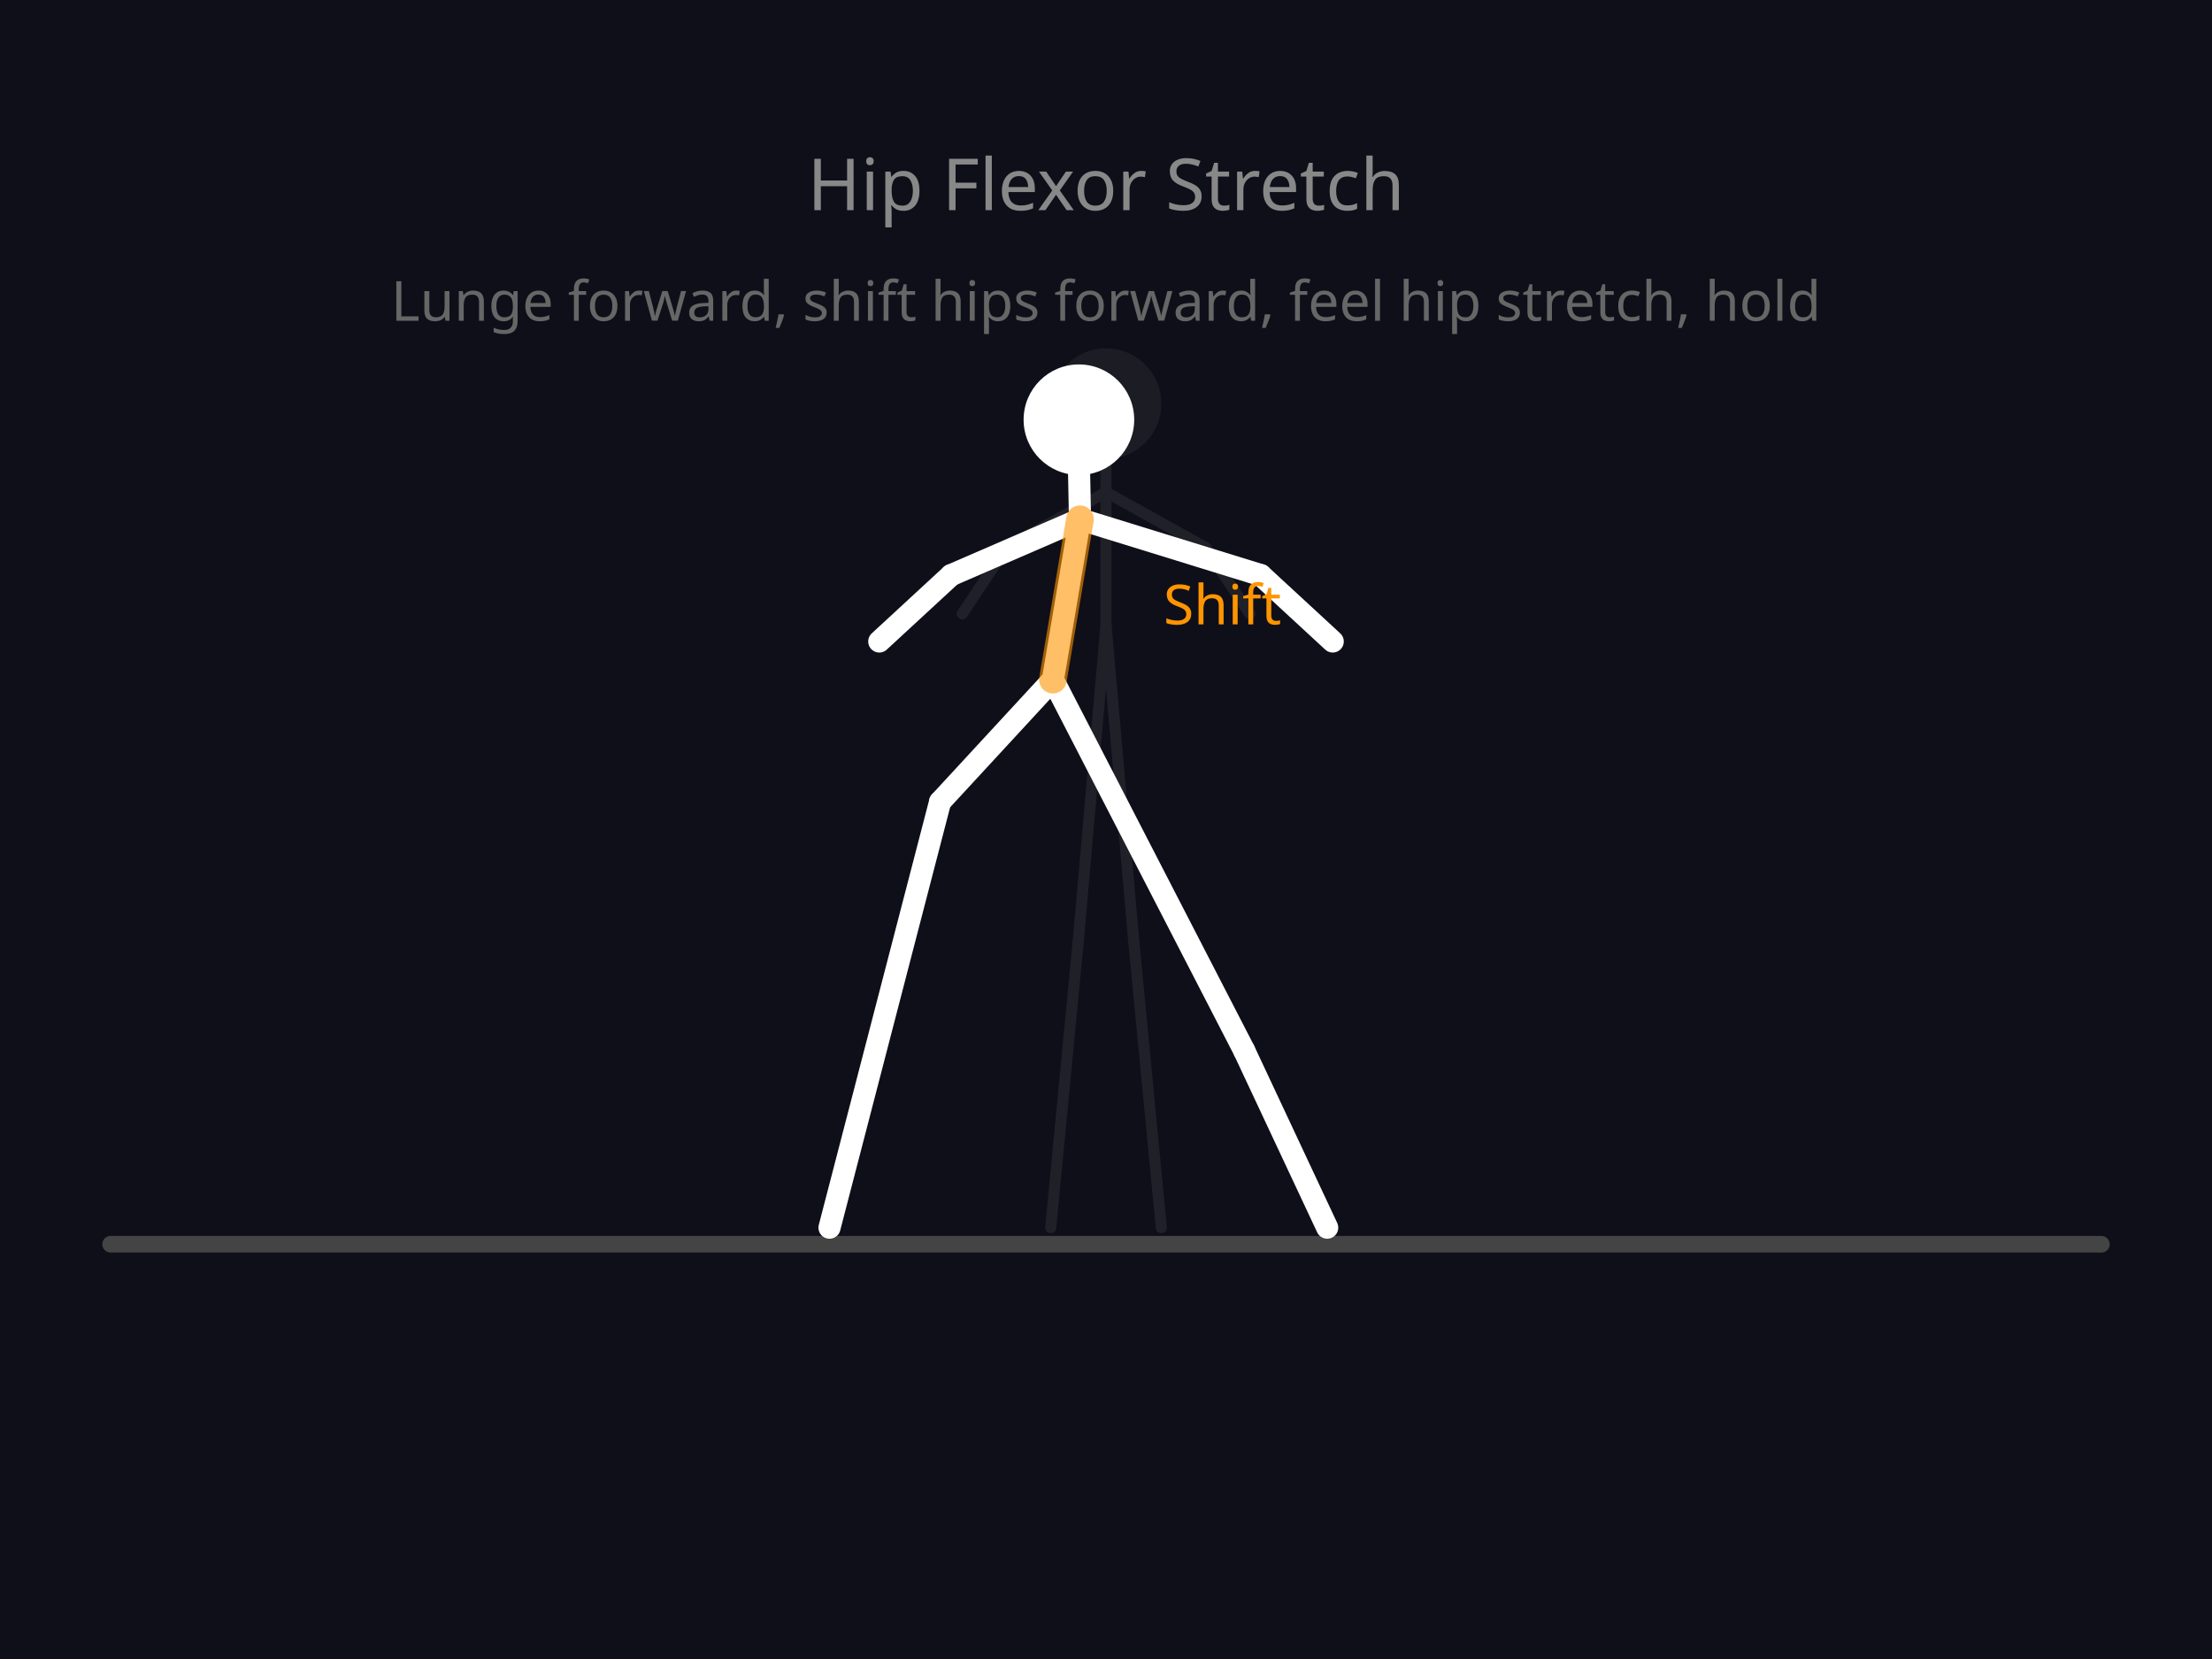
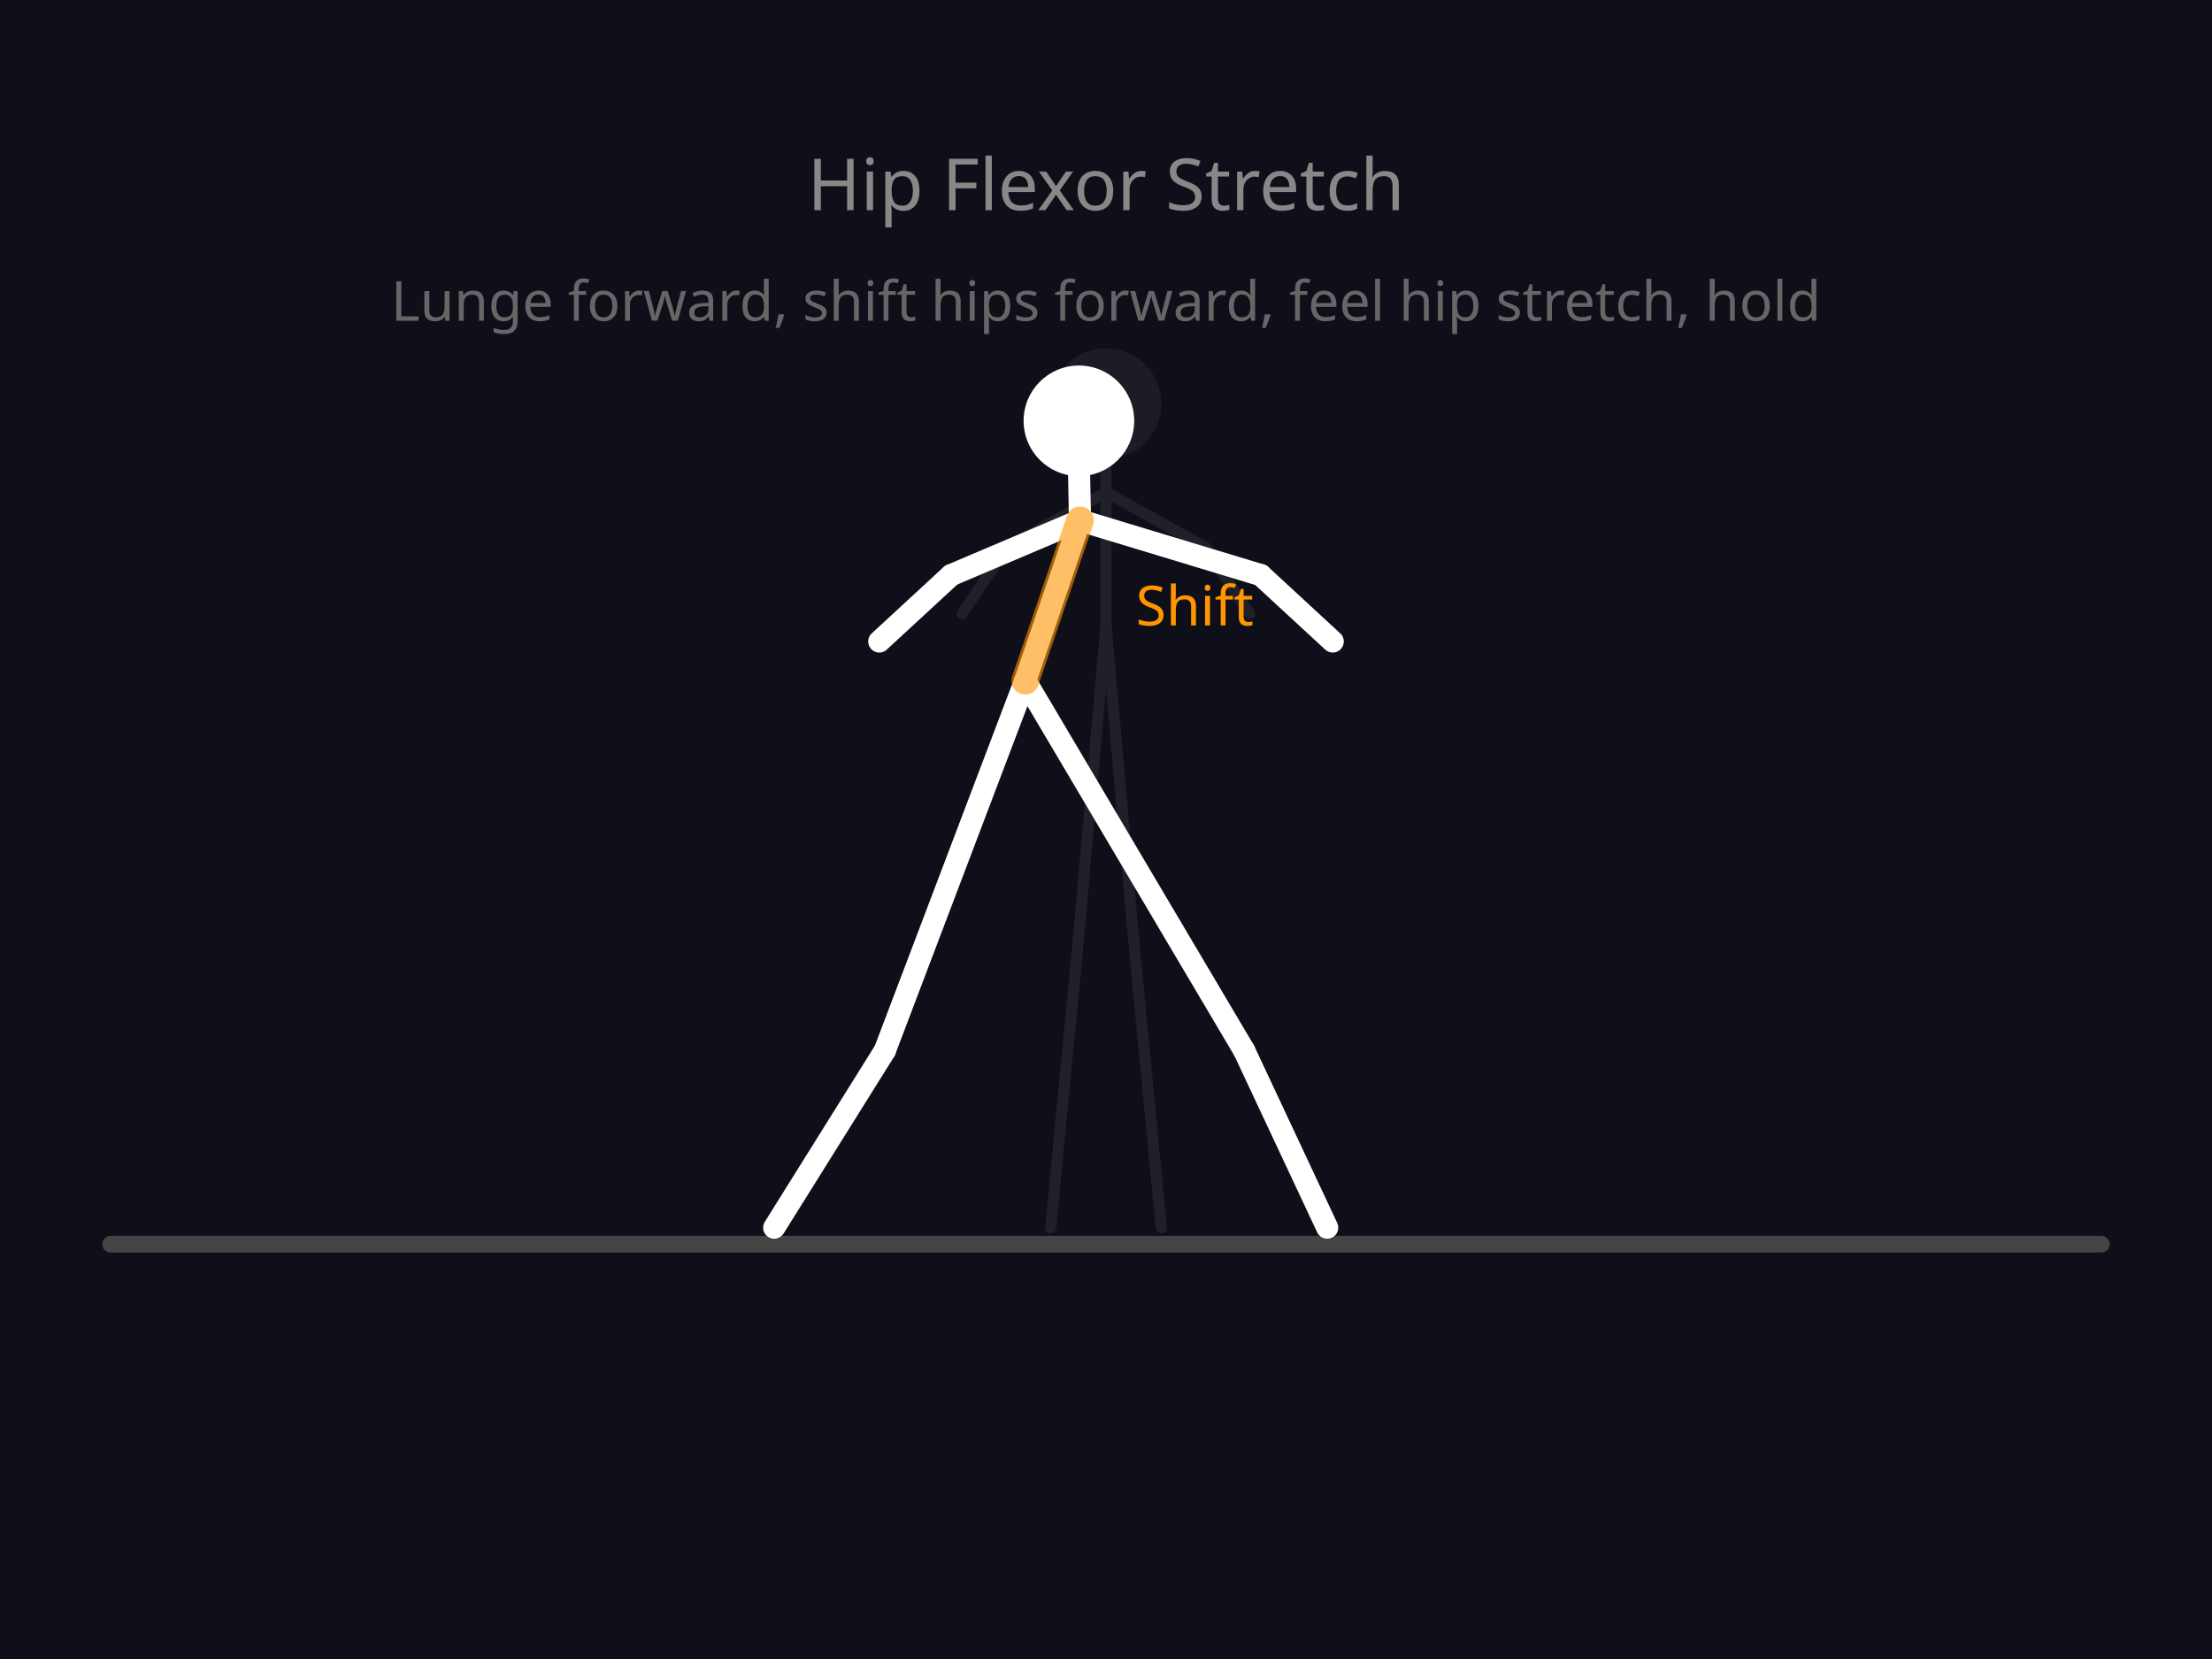
<svg xmlns="http://www.w3.org/2000/svg" viewBox="0 0 400 300">
  <rect width="400" height="300" fill="#0f0f1a" />
  <line x1="20" y1="225" x2="380" y2="225" stroke="#444" stroke-width="3" stroke-linecap="round" />
  <text x="200" y="38" fill="#888" font-size="13" font-family="sans-serif" text-anchor="middle">Hip Flexor Stretch</text>
  <text x="200" y="58" fill="#666" font-size="10" font-family="sans-serif" text-anchor="middle">Lunge forward, shift hips forward, feel hip stretch, hold</text>
  <g stroke="#555" stroke-width="2" fill="none" stroke-linecap="round" stroke-linejoin="round" opacity="0.25">
    <circle cx="200" cy="73" r="10" fill="#444" stroke="none" />
    <line x1="200" y1="73" x2="200" y2="81" />
    <line x1="200" y1="81" x2="200" y2="89" />
    <line x1="200" y1="89" x2="200" y2="113" />
    <line x1="200" y1="89" x2="182" y2="99" />
    <line x1="182" y1="99" x2="174" y2="111" />
    <line x1="200" y1="89" x2="218" y2="99" />
    <line x1="218" y1="99" x2="226" y2="111" />
    <line x1="200" y1="113" x2="195" y2="170" />
    <line x1="195" y1="170" x2="190" y2="222" />
    <line x1="200" y1="113" x2="205" y2="170" />
    <line x1="205" y1="170" x2="210" y2="222" />
  </g>
  <g stroke="#FFF" stroke-width="4" fill="none" stroke-linecap="round" stroke-linejoin="round">
-     <circle cx="195.1" cy="75.9" r="10" fill="#FFF" stroke="none" />
-     <line x1="195.1" y1="75.9" x2="195.1" y2="83.9" />
-     <line x1="195.1" y1="83.9" x2="195.3" y2="93.9" />
-     <line x1="195.3" y1="93.9" x2="190.4" y2="122.9" />
-     <line x1="195.3" y1="93.9" x2="172" y2="104" />
+     <circle cx="195.1" cy="76.1" r="10" fill="#FFF" stroke="none" />
+     <line x1="195.1" y1="76.1" x2="195.1" y2="84.1" />
+     <line x1="195.1" y1="84.1" x2="195.3" y2="94.1" />
+     <line x1="195.3" y1="94.1" x2="185.4" y2="123.1" />
+     <line x1="195.3" y1="94.1" x2="172" y2="104" />
    <line x1="172" y1="104" x2="159" y2="116" />
-     <line x1="195.3" y1="93.9" x2="228" y2="104" />
+     <line x1="195.3" y1="94.1" x2="228" y2="104" />
    <line x1="228" y1="104" x2="241" y2="116" />
-     <line x1="190.4" y1="122.9" x2="170" y2="145" />
-     <line x1="170" y1="145" x2="150" y2="222" />
-     <line x1="190.4" y1="122.9" x2="225" y2="190" />
+     <line x1="185.4" y1="123.1" x2="160" y2="190" />
+     <line x1="160" y1="190" x2="140" y2="222" />
+     <line x1="185.4" y1="123.1" x2="225" y2="190" />
    <line x1="225" y1="190" x2="240" y2="222" />
-     <line x1="190.4" y1="122.9" x2="195.3" y2="93.9" stroke="#FF9500" stroke-width="5" opacity="0.6" />
+     <line x1="185.4" y1="123.1" x2="195.3" y2="94.1" stroke="#FF9500" stroke-width="5" opacity="0.6" />
  </g>
-   <text x="210.4" y="112.9" fill="#FF9500" font-size="10" font-family="sans-serif">Shift</text>
+   <text x="205.4" y="113.1" fill="#FF9500" font-size="10" font-family="sans-serif">Shift</text>
</svg>
